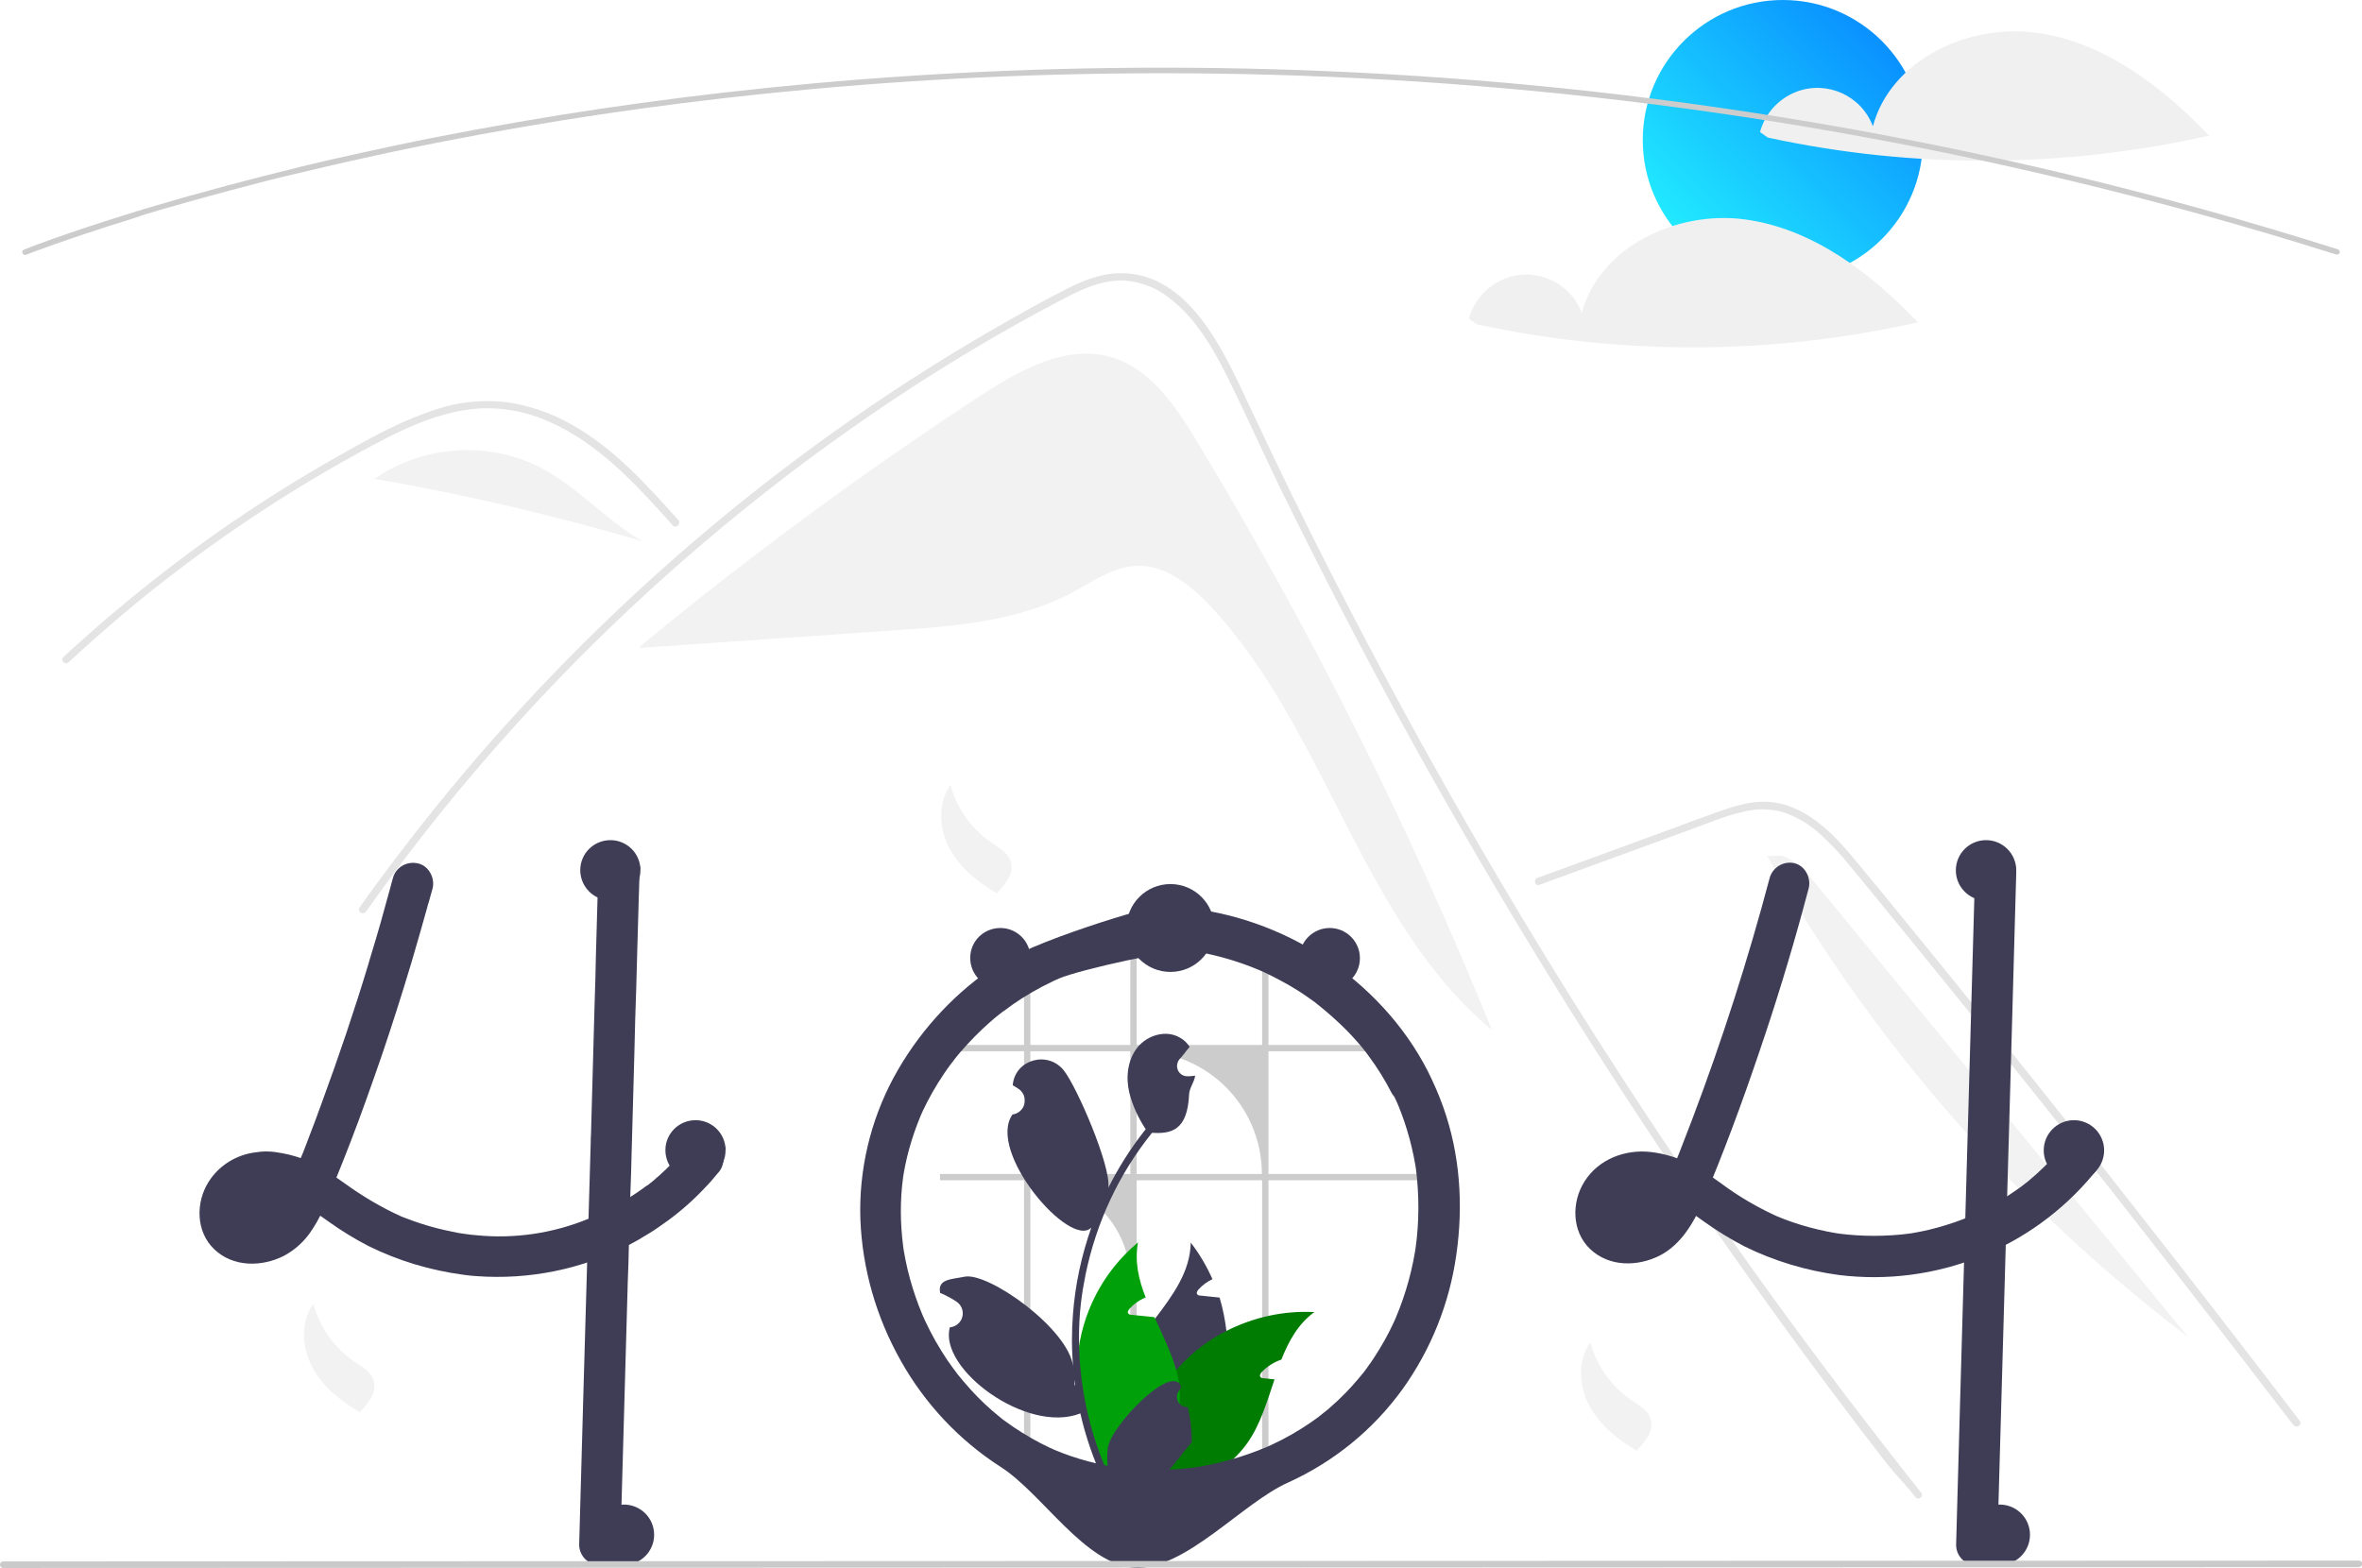
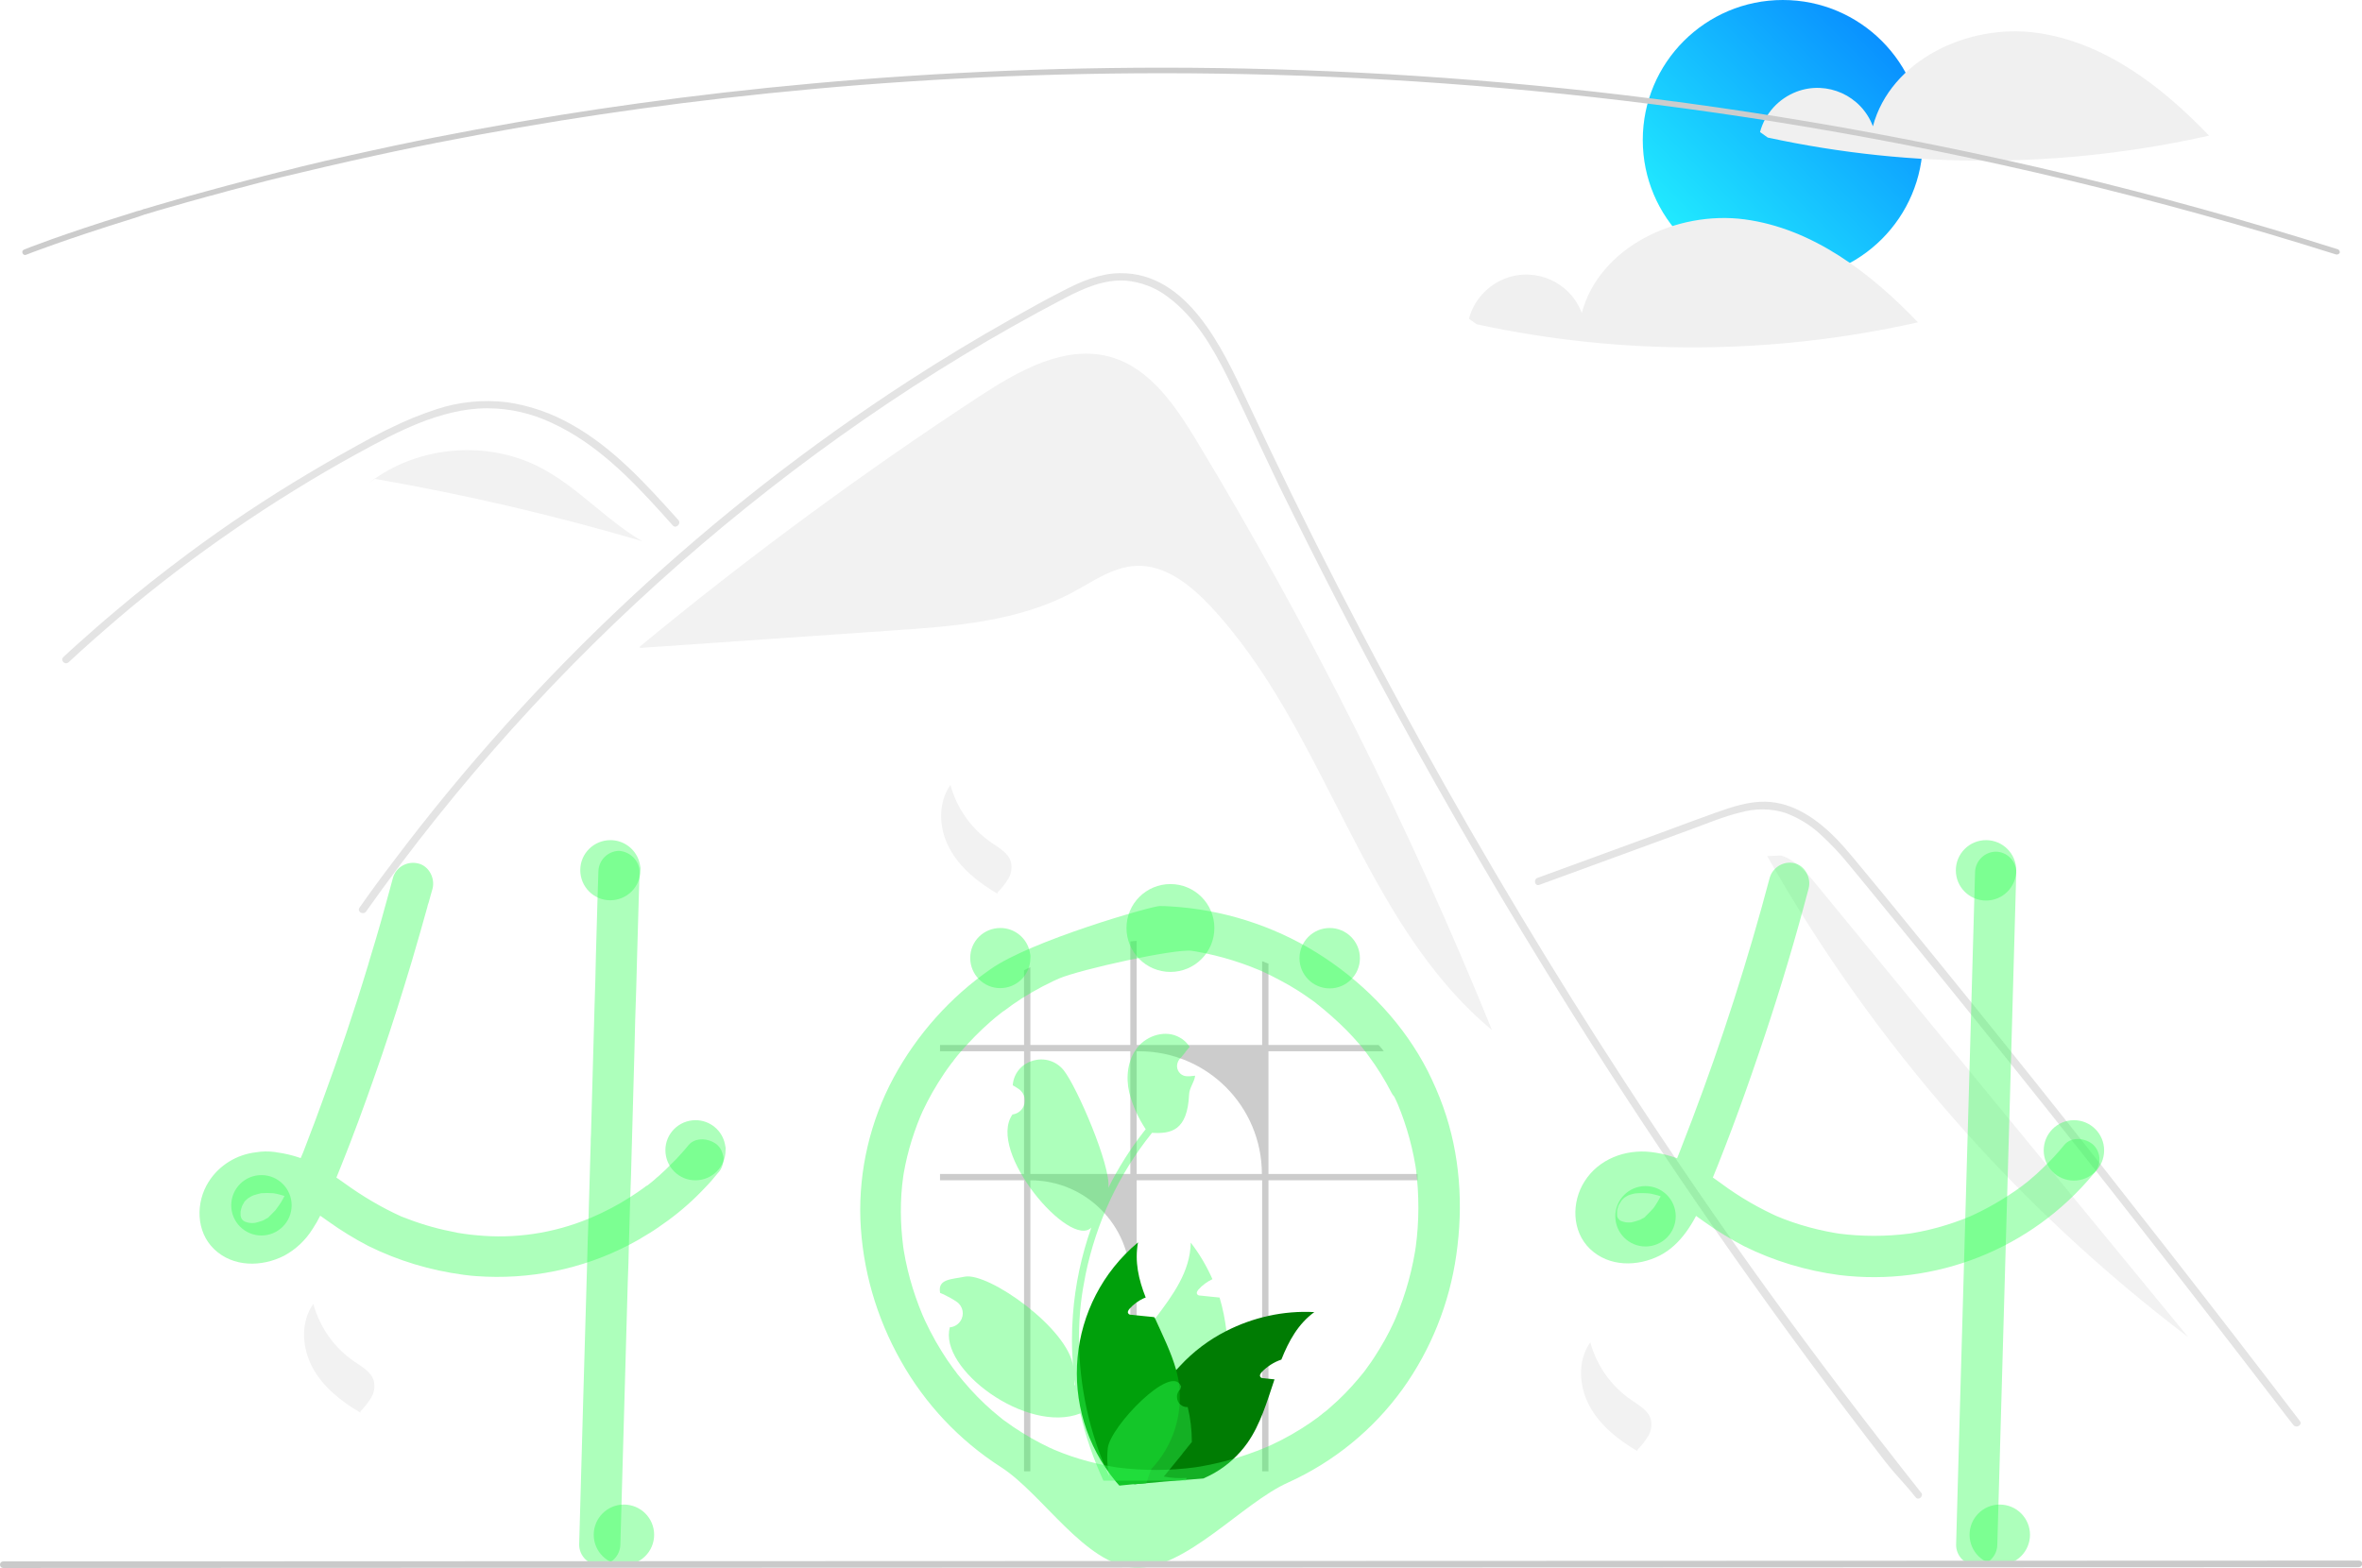
<svg xmlns="http://www.w3.org/2000/svg" version="1.1" id="Layer_1" x="0px" y="0px" viewBox="0 0 860.1 571.1" style="enable-background:new 0 0 860.1 571.1;" xml:space="preserve">
  <style type="text/css">
	.st0{fill:#F2F2F2;}
	.st1{fill:#E4E4E4;}
	.st2{fill:url(#SVGID_1_);}
	.st3{fill:#F0F0F0;}
	.st4{fill:#CCCCCC;}
- 	.st5{fill:#3F3D56;}
+ 	.st5{fill:#3F56;}
	.st6{opacity:0.2;enable-background:new    ;}
	.st7{fill:#007C03;}
	.st8{fill:#00A00B;}
	.st9{fill:#CACACA;}
</style>
  <path class="st0" d="M435.7,160.5c-7.7-12.7-16.8-26.2-31-30.4c-16.5-4.8-33.4,4.7-47.8,14.1c-42.9,28.1-84.3,58.6-123.9,91.3l0,0.5  c30.8-2.1,61.6-4.3,92.5-6.4c22.3-1.5,45.3-3.3,65-13.8c7.5-4,14.7-9.3,23.2-9.7c10.5-0.5,19.7,6.9,26.9,14.5  c42.6,45.4,54.9,114.8,102.7,154.6C513.2,301,477.2,229.2,435.7,160.5z" />
  <path class="st1" d="M697.6,545.4c-4.7-5.9-6.6-7.3-11.3-13.3c-37.8-48.9-73.4-99.5-106.7-151.8c-22.6-35.5-44.1-71.7-64.5-108.5  c-9.7-17.5-19.1-35.2-28.3-53c-7.1-13.8-14.1-27.7-20.9-41.6c-1.9-4-3.8-8-5.7-12c-4.4-9.4-8.8-18.9-13.4-28.2  c-5.3-10.6-11.8-21.7-21.6-28.9c-4.4-3.4-9.8-5.4-15.3-5.9c-7.9-0.5-15.3,2.8-22.2,6.4c-50.4,26.3-97.7,59.3-140.4,96.8  c-42.8,37.6-81.1,80.1-114,126.6c-1,1.4-3.4,0.1-2.4-1.4c4-5.7,8.1-11.3,12.3-16.8c51.8-68.9,115.3-128.1,187.6-175  c12.2-7.9,24.6-15.4,37.2-22.5c6.4-3.6,12.8-7.2,19.3-10.5c6.4-3.3,13.1-6.2,20.4-6.3c24.8-0.4,37.6,27.7,46.4,46.5  c2.8,5.9,5.6,11.9,8.4,17.8c10.7,22.4,21.8,44.6,33.4,66.6c7.1,13.6,14.4,27.1,21.8,40.5c23.1,41.8,47.7,82.8,73.8,122.9  c34.5,53.1,68.7,100.1,108,149.8C700.7,544.8,698.7,546.7,697.6,545.4z" />
  <path class="st1" d="M245,191.4c-1.4-1.6-2.9-3.2-4.3-4.8c-11.4-12.6-23.7-25.1-39.4-32.4c-7.5-3.6-15.6-5.5-23.9-5.5  c-8.6,0-16.9,2.3-24.8,5.4c-3.7,1.5-7.4,3.2-11,5c-4.1,2.1-8.2,4.3-12.2,6.5c-7.6,4.2-15,8.5-22.4,13.1c-14.6,9-28.8,18.8-42.5,29.2  c-7.1,5.4-14.1,11-20.9,16.8c-6.3,5.4-12.6,10.9-18.6,16.5c-1.3,1.2-3.2-0.7-1.9-1.9c1.6-1.5,3.2-3,4.8-4.4c4.6-4.1,9.2-8.2,14-12.2  c8.6-7.3,17.5-14.3,26.5-21c14.1-10.5,28.7-20.2,43.8-29.2c7.5-4.5,15.2-8.8,22.9-13c2.3-1.2,4.7-2.5,7.1-3.6  c5.4-2.7,11.1-5,16.9-6.9c8.2-2.7,16.9-3.5,25.5-2.5c8.3,1.2,16.3,4,23.5,8.1c15.4,8.6,27.3,21.9,39,34.9  C248.1,190.7,246.2,192.7,245,191.4z" />
  <path class="st1" d="M560.5,322.3l36.9-13.5l18.3-6.7c6-2.2,11.9-4.7,18.1-6.2c5.4-1.5,11.1-1.5,16.4,0.2c4.7,1.8,9.1,4.4,12.8,7.9  c3.8,3.5,7.3,7.2,10.5,11.2c4,4.8,7.9,9.6,11.9,14.5c16.3,19.9,32.5,39.9,48.6,60c16.1,20.1,32.1,40.3,47.9,60.6  c15.9,20.3,31.7,40.7,47.4,61.2c1.9,2.5,3.8,5,5.8,7.5c1.1,1.4,3.4,0,2.4-1.4c-15.8-20.7-31.7-41.3-47.7-61.8  c-16.1-20.6-32.2-41.1-48.5-61.5c-16.3-20.4-32.7-40.7-49.2-60.9c-4.1-5-8.2-10.1-12.4-15.1c-3.5-4.2-6.9-8.5-10.7-12.5  c-7-7.2-15.8-13.6-26.2-13.8c-6.2-0.1-12.1,1.9-17.8,3.9c-6.2,2.2-12.3,4.5-18.5,6.8l-37.2,13.6l-9.3,3.4  C558.2,320.2,558.9,322.9,560.5,322.3L560.5,322.3z" />
  <path class="st0" d="M196.4,170.1c-18.8-9.6-42.8-7.8-60,4.3c32.9,5.7,65.4,13.3,97.4,22.7C220.5,189.3,210.1,177.1,196.4,170.1z" />
  <path class="st0" d="M136.3,174.4l-3.6,2.9c1.2-1,2.5-2,3.8-2.9C136.4,174.4,136.3,174.4,136.3,174.4z" />
  <path class="st0" d="M661.6,322.4c-3.6-4.4-7.6-9.1-13-10.8l-5.1,0.2C682.2,380,734.3,439.6,796.8,487  C751.7,432.1,706.7,377.3,661.6,322.4z" />
  <path class="st0" d="M346.1,285.9c2.3,8.5,7.6,16,14.9,21c2.8,1.9,6.2,3.8,7.1,7c0.5,2.1,0.2,4.3-0.9,6.1c-1.1,1.8-2.4,3.5-3.9,5  l-0.1,0.5c-7-4.1-13.7-9.4-17.5-16.6C341.9,301.9,341.4,292.5,346.1,285.9" />
  <path class="st0" d="M579.1,488.9c2.3,8.5,7.6,16,14.9,21c2.8,1.9,6.2,3.8,7.1,7c0.5,2.1,0.2,4.3-0.9,6.1c-1.1,1.8-2.4,3.5-3.9,5  l-0.1,0.5c-7-4.1-13.7-9.4-17.5-16.6S574.4,495.5,579.1,488.9" />
  <path class="st0" d="M114.1,474.9c2.3,8.5,7.6,16,14.9,21c2.8,1.9,6.2,3.8,7.1,7c0.5,2.1,0.2,4.3-0.9,6.1c-1.1,1.8-2.4,3.5-3.9,5  l-0.1,0.5c-7-4.1-13.7-9.4-17.5-16.6S109.4,481.5,114.1,474.9" />
  <linearGradient id="SVGID_1_" gradientUnits="userSpaceOnUse" x1="596.124" y1="104.124" x2="714.194" y2="-13.945">
    <stop offset="0" style="stop-color:#26FFFF" />
    <stop offset="1" style="stop-color:#006DFF" />
  </linearGradient>
  <circle class="st2" cx="649.2" cy="51" r="51" />
  <path class="st3" d="M741.3,11.9c-24.7-3.3-52.9,10-59.3,34.1c-4.2-11.2-16.7-16.8-27.8-12.6c-6.5,2.5-11.5,7.9-13.3,14.7l2.8,2  c53,11.5,107.8,11.2,160.7-0.7C787.1,31.3,766,15.2,741.3,11.9z" />
  <path class="st3" d="M635.3,79.9c-24.7-3.3-52.9,10-59.3,34.1c-4.2-11.2-16.7-16.8-27.8-12.6c-6.5,2.5-11.5,7.9-13.3,14.7l2.8,2  c53,11.5,107.8,11.2,160.7-0.7C681.1,99.3,660,83.2,635.3,79.9z" />
  <path class="st4" d="M851,92.7c-0.1,0-0.2,0-0.3,0C586.3,9.1,353.3,20,204.3,43.9c-20.3,3.3-40.6,7-60.4,11.2  c-5.1,1.1-10.3,2.2-15.6,3.4c-6.3,1.4-12.6,2.9-18.5,4.3c-2.6,0.6-5.1,1.2-7.6,1.8c-3.8,0.9-7.6,1.9-11.7,3  c-4.6,1.2-9.2,2.4-13.8,3.7c0,0,0,0-0.1,0l0,0c-5.2,1.4-10.3,2.9-15.3,4.3c-2.7,0.8-5.3,1.5-7.8,2.3c-0.3,0.1-0.5,0.2-0.8,0.2  l-0.5,0.2c-0.3,0.1-0.6,0.2-0.9,0.3l0,0l0,0l-0.8,0.3c-1,0.3-1.9,0.6-2.8,0.9c-24.5,7.6-38,12.9-38.2,13c-0.5,0.2-1.1,0-1.3-0.6  s0-1.1,0.6-1.3c0.1-0.1,13.7-5.5,38.3-13.1c0.9-0.3,1.9-0.6,2.8-0.9l0.8-0.2c0,0,0.1,0,0.1,0c0.3-0.1,0.6-0.2,0.9-0.3l0.5-0.2  c0.3-0.1,0.5-0.2,0.8-0.2c2.5-0.8,5.1-1.5,7.8-2.3c5-1.5,10.1-2.9,15.3-4.3c0,0,0,0,0,0v0c4.6-1.3,9.3-2.5,13.8-3.7  c4.1-1.1,7.9-2,11.7-3c2.5-0.6,5-1.2,7.6-1.9c6-1.5,12.2-2.9,18.6-4.3c5.3-1.2,10.6-2.3,15.6-3.4c19.8-4.2,40.2-7.9,60.5-11.2  C353.2,18,586.5,7,851.3,90.8c0.5,0.2,0.8,0.7,0.7,1.3C851.8,92.4,851.4,92.7,851,92.7z" />
  <path class="st5" d="M263,419.8c-0.3-1-0.9-1.9-1.7-2.7c-0.3-0.3-0.6-0.5-0.9-0.7c-2.6-1.7-6.5-2.1-9,0c-0.2,0.2-0.5,0.5-0.7,0.7  c-0.7,0.9-1.5,1.8-2.3,2.7c-1.3,1.5-2.6,2.9-4,4.2c-0.4,0.4-0.8,0.8-1.2,1.2c-0.2,0.2-0.5,0.5-0.7,0.7c-0.9,0.8-1.8,1.7-2.7,2.5  c-0.5,0.4-1,0.8-1.5,1.3c-0.7,0.6-1.5,1.2-2.2,1.8c-0.1,0-0.1,0.1-0.2,0.2c0,0,0,0,0,0c0,0,0,0,0,0c0,0-0.1,0-0.1,0  c-0.2,0.2-0.4,0.2-0.5,0.3c0,0,0.1,0,0.1-0.1c-0.2,0.1-0.4,0.3-0.5,0.4c-1.8,1.3-3.5,2.5-5.4,3.7c-4.5,2.9-9.3,5.4-14.2,7.5  c-0.3,0.1-0.7,0.3-1,0.4c-12.9,5.3-26.9,7.4-40.9,6c-1.4-0.1-2.8-0.3-4.3-0.5c-1.6-0.2-3.3-0.5-4.9-0.9c-6.2-1.2-12.2-3.1-18-5.4  c-7.3-3.3-14.2-7.4-20.7-12.1c-1-0.7-2-1.4-3-2.1c1.1-2.8,2.3-5.6,3.4-8.5c0.5-1.4,1.1-2.7,1.6-4.1c4.1-10.6,7.9-21.4,11.6-32.1  c3.7-10.9,7.2-21.9,10.5-32.9c0.3-1.1,0.7-2.2,1-3.4c1.7-5.8,3.4-11.7,5-17.5c0.1-0.6,0.3-1.1,0.5-1.7c0.5-1.7,0.9-3.4,1.4-5  c1-3.8-1.3-8.3-5.2-9.2c-4-1-8.1,1.3-9.2,5.2c-0.4,1.6-0.9,3.2-1.3,4.8c-2.1,7.8-4.3,15.6-6.7,23.4c-0.3,1.1-0.7,2.2-1,3.4  c-5.1,16.9-10.8,33.7-16.9,50.3c-0.7,2-1.5,4-2.2,6c-0.4,1-0.7,2-1.1,2.9c-0.7,1.9-1.5,3.9-2.2,5.8c-0.4,1.1-0.9,2.3-1.3,3.4  c-0.3,0.7-0.6,1.4-0.9,2.1c-2.9-1-5.8-1.7-8.8-2.1l-0.5-0.1c-2.3-0.3-4.7-0.3-7,0.1c-7,0.8-13.4,4.7-17.2,10.7  c-4.8,7.5-4.7,18.2,2,24.6c6.9,6.6,17.3,6.5,25.4,2.4c4.3-2.3,7.9-5.7,10.5-9.9c1-1.5,1.9-3.1,2.7-4.7c0.2,0.1,0.4,0.3,0.6,0.4  c0.8,0.6,1.6,1.1,2.4,1.7c4.6,3.3,9.5,6.3,14.5,8.9c10.9,5.4,22.6,8.9,34.6,10.5c0.3,0,0.5,0.1,0.8,0.1c1.3,0.2,2.7,0.3,4,0.4  c19.2,1.4,38.5-2.5,55.6-11.4c1.4-0.8,2.9-1.5,4.3-2.4c2.2-1.3,4.4-2.6,6.5-4.1c1.1-0.8,2.3-1.6,3.4-2.4c4.9-3.6,9.4-7.6,13.5-12  c1.6-1.6,3.1-3.4,4.5-5.1c1.4-1.4,2.1-3.3,2.2-5.3C263.5,421.6,263.3,420.7,263,419.8z M97.4,443.7c0.2-0.2,0.4-0.3,0.6-0.5  C98,443.3,97.7,443.5,97.4,443.7L97.4,443.7z M100.6,440.4c-0.2,0.3-0.4,0.5-0.7,0.8c-0.7,0.8-1.5,1.5-2.2,2.2  c-0.1,0.1-0.2,0.2-0.4,0.3c0,0,0,0,0,0c0,0,0,0,0,0c-0.1,0.1-0.3,0.1-0.4,0.2c-0.4,0.3-0.9,0.5-1.3,0.7c-0.9,0.3-1.8,0.6-2.7,0.8  c-0.7,0.1-1.4,0.1-2.1,0h0c-0.5-0.1-1-0.2-1.5-0.4c-0.2-0.1-0.5-0.3-0.7-0.4c-0.1-0.1-0.2-0.2-0.2-0.2c-0.1-0.1-0.2-0.2-0.3-0.3  c0,0,0,0,0,0c0,0,0,0,0,0c-0.1-0.2-0.2-0.4-0.3-0.6c0,0,0,0,0,0c-0.1-0.2-0.1-0.5-0.2-0.8c0-0.5,0-0.9,0-1.4  c0.1-0.6,0.3-1.3,0.5-1.9c0.2-0.4,0.4-0.9,0.7-1.3c0,0,0.1-0.2,0.2-0.4c0,0,0,0,0,0c0.1-0.2,0.3-0.3,0.5-0.5  c0.3-0.3,0.6-0.6,0.9-0.8c0.6-0.4,1.1-0.7,1.8-1c1-0.3,1.9-0.6,2.9-0.8c1.5-0.1,2.9-0.1,4.4,0c1.4,0.2,2.8,0.6,4.1,1  c-0.8,1.6-1.7,3.1-2.8,4.5C100.7,440.3,100.6,440.4,100.6,440.4z M89.5,437.1c-0.1,0.1-0.2,0.3-0.3,0.4  C89.3,437.4,89.4,437.3,89.5,437.1L89.5,437.1z" />
  <path class="st5" d="M232.9,317.7c-0.1,3.1-0.2,6.3-0.3,9.4c-0.2,7-0.4,13.9-0.6,20.9c-0.2,7.8-0.4,15.7-0.7,23.5  c-0.1,4.1-0.2,8.1-0.3,12.2c-0.3,10.9-0.6,21.8-0.9,32.7c0,1.1-0.1,2.2-0.1,3.4c-0.1,5.4-0.3,10.8-0.5,16.2  c-0.2,5.9-0.3,11.7-0.5,17.6c-0.1,4.4-0.2,8.8-0.4,13.2c-0.9,31.9-1.8,63.9-2.7,95.8c-0.1,4.1-3.4,7.4-7.5,7.5  c-4.1,0-7.5-3.4-7.5-7.5c0.5-18,1-35.9,1.5-53.9c0.5-16.2,0.9-32.5,1.4-48.7c0.1-5.4,0.3-10.7,0.5-16.1c0.2-8.1,0.5-16.1,0.7-24.2  c0-1.1,0.1-2.2,0.1-3.4c0-1,0-2,0.1-3c0.4-15.7,0.9-31.3,1.3-47c0.2-6.2,0.4-12.3,0.5-18.5c0.2-7,0.4-14.1,0.6-21.1  c0.1-3.1,0.2-6.2,0.3-9.3c0.1-4.1,3.4-7.4,7.5-7.5C229.6,310.2,232.9,313.6,232.9,317.7z" />
  <path class="st5" d="M644.4,319.8c-7.9,29.8-17.3,59.1-28.2,87.9c-3,7.9-6.1,15.9-9.4,23.7l0.8-1.8c-1.5,3.7-3.3,7.3-5.6,10.6  c-0.2,0.2-0.3,0.4-0.5,0.6c0.8-1,0.9-1.2,0.4-0.6c-0.3,0.3-0.5,0.6-0.8,0.9c-0.7,0.8-1.5,1.5-2.2,2.2c-0.2,0.2-0.4,0.3-0.6,0.5  l0.9-0.7c-0.1,0.3-0.9,0.6-1.1,0.7c-0.8,0.5-1.6,0.9-2.4,1.2l1.8-0.8c-1.4,0.5-2.8,0.9-4.2,1.2l2-0.3c-1.4,0.2-2.9,0.2-4.3,0l2,0.3  c-1.2-0.2-2.3-0.5-3.4-0.9l1.8,0.8c-0.6-0.3-1.1-0.6-1.7-0.9c-0.3-0.2-1.1-0.8,0,0c1.1,0.9,0.1,0.1-0.1-0.2  c-0.2-0.2-0.4-0.4-0.6-0.6c-0.9-0.9,1,1.6,0.4,0.5c-0.3-0.5-0.6-1.1-0.9-1.6l0.8,1.8c-0.3-0.9-0.6-1.7-0.7-2.7l0.3,2  c-0.1-1.1-0.1-2.3,0-3.4l-0.3,2c0.2-1.3,0.5-2.5,1-3.7l-0.8,1.8c0.3-0.8,0.7-1.6,1.2-2.3c0.2-0.4,0.5-0.7,0.7-1.1  c0,0-1.3,1.5-0.6,0.8c0.2-0.2,0.4-0.4,0.5-0.6c0.3-0.3,0.6-0.6,0.9-0.9c1-1-1.5,1-0.3,0.2c0.9-0.6,1.8-1.1,2.7-1.5l-1.8,0.8  c1.6-0.7,3.3-1.1,5-1.3l-2,0.3c2.1-0.2,4.3-0.2,6.5,0.1l-2-0.3c2.7,0.4,5.4,1.2,7.9,2.2l-1.8-0.8c5.4,2.3,10.2,5.7,14.9,9.1  c4.6,3.3,9.5,6.3,14.5,8.9c10.9,5.4,22.6,8.9,34.6,10.5c35.1,4.3,70-9.5,92.6-36.8c1.4-1.4,2.1-3.3,2.2-5.3c0-2-0.8-3.9-2.2-5.3  c-2.8-2.5-7.9-3.2-10.6,0c-2.5,3.1-5.2,6-8.1,8.7c-1.3,1.3-2.7,2.5-4.1,3.7c-0.8,0.7-1.6,1.4-2.5,2c-0.4,0.3-1.6,1.1,0.3-0.2  c-0.4,0.3-0.8,0.6-1.3,1c-6.3,4.6-13.1,8.5-20.3,11.6l1.8-0.8c-7.7,3.2-15.9,5.5-24.2,6.6l2-0.3c-8.5,1.1-17.2,1.1-25.8,0l2,0.3  c-8.5-1.2-16.9-3.4-24.9-6.8l1.8,0.8c-7.7-3.4-15-7.6-21.7-12.6c-3.5-2.6-7.2-4.9-11.1-7c-4.5-2.3-9.4-3.8-14.4-4.4  c-9.4-1.1-19.1,2.6-24.2,10.7c-4.8,7.5-4.7,18.2,2,24.6c6.9,6.6,17.3,6.5,25.4,2.4c7.8-4,12.5-12.2,15.8-19.9  c7.4-17.5,14-35.3,20.1-53.3c6.1-17.8,11.6-35.7,16.5-53.8c0.6-2.2,1.2-4.5,1.8-6.7c1-3.8-1.3-8.3-5.2-9.2  C649.6,313.5,645.5,315.8,644.4,319.8L644.4,319.8z" />
  <path class="st5" d="M719.2,317.7l-2.7,95.8l-2.7,95.3l-1.5,53.9c0,4.1,3.4,7.5,7.5,7.5c4.1-0.1,7.4-3.4,7.5-7.5l2.7-95.8l2.7-95.3  l1.5-53.9c0-4.1-3.4-7.5-7.5-7.5C722.6,310.3,719.3,313.6,719.2,317.7z" />
  <path class="st6" d="M459.6,535.9h2.3v-106h54.3v-2.3h-54.3v-44.7h42c-0.6-0.8-1.2-1.6-1.9-2.3h-40.1V351c-0.8-0.3-1.5-0.6-2.3-0.9  v30.5h-45.7v-37.9c-0.8,0-1.6,0.1-2.3,0.2v37.7h-36.4v-28.3c-0.8,0.3-1.6,0.7-2.3,1.1v27.2h-30.6v2.3h30.6v44.7h-30.6v2.3h30.6v106  h2.3v-106c20.1,0,36.4,16.3,36.4,36.4c0,0,0,0,0,0v69.6h2.3v-106h45.7V535.9z M375.2,427.6v-44.7h36.4v44.7H375.2z M413.9,427.6  v-44.7h0.9c24.7,0,44.7,20,44.7,44.7c0,0,0,0,0,0H413.9z" />
  <path class="st5" d="M445.4,504.1c-2.9,13.1-10,24.9-20,33.7c-0.7,0.6-1.5,1.3-2.2,1.9c-1.9,0.2-3.7,0.3-5.6,0.5  c-1.5,0.1-3,0.3-4.5,0.4l-0.3,0l-0.2-1.6l-0.8-6.6c-6-9.8-7.2-21.7-3.3-32.4c2.6-7.1,7.4-13.4,12.1-19.7c6.5-8.6,12.8-17.1,13-27.7  c3.2,4.1,5.8,8.6,7.9,13.3c-1.9,0.9-3.7,2.2-5.1,3.8c-0.4,0.5-0.8,1.1-0.5,1.6c0.2,0.5,0.8,0.6,1.4,0.6c1.2,0.1,2.5,0.3,3.8,0.4  c1,0.1,2,0.2,3,0.3c1.2,4,2,8.1,2.5,12.2C447.1,491.3,446.7,497.8,445.4,504.1z" />
  <path class="st7" d="M478.6,477.9c-5.9,4.3-9.3,10.5-12,17.3c-2.7,0.9-5.2,2.5-7.2,4.6c-0.4,0.5-0.8,1.1-0.5,1.6  c0.2,0.5,0.8,0.6,1.4,0.6c1.2,0.1,2.5,0.3,3.8,0.4c-2.7,8-5.1,16.4-9.9,23.2c-3.2,4.5-7.3,8.2-12,10.9c-1.3,0.7-2.6,1.4-4,2  c-5.1,0.4-10.1,0.8-15,1.2c-1.9,0.2-3.7,0.3-5.6,0.5c-1.5,0.1-3,0.3-4.5,0.4c0-0.5,0-1.1,0-1.7c0.3-14.7,5.7-28.7,15.2-39.9  c0.5-0.5,0.9-1,1.4-1.5c4.8-5.2,10.5-9.5,16.8-12.7C456.3,479.8,467.4,477.3,478.6,477.9z" />
  <path class="st8" d="M419.2,535.1l-1.2,3.4l-0.6,1.7c-1.5,0.1-3,0.3-4.5,0.4l-0.3,0c-1.7,0.2-3.3,0.3-5,0.5c-0.4-0.5-0.9-1-1.3-1.5  c-21.7-26.3-18.1-65.2,8.1-87.1c-1.3,6.9,0.2,13.5,2.8,20.1c-0.3,0.1-0.5,0.2-0.8,0.3c-1.9,0.9-3.7,2.2-5.1,3.8  c-0.4,0.5-0.8,1.1-0.5,1.6c0.2,0.5,0.8,0.6,1.4,0.6c1.2,0.1,2.5,0.3,3.8,0.4c1,0.1,2,0.2,3,0.3c0.5,0,0.9,0.1,1.4,0.2  c0.1,0.2,0.1,0.3,0.2,0.4c2.8,6.2,5.9,12.4,7.7,18.8c0.4,1.6,0.8,3.3,1,4.9C430.8,515.4,427.1,526.8,419.2,535.1z" />
  <path class="st5" d="M519.9,390.1c-8.6-16.8-21.9-30.9-37.6-41.3c-15.7-10.4-33.8-16.7-52.6-18.4c-2.5-0.2-4.9-0.4-7.4-0.4  c-2.9,0-46.9,12.6-61.6,23c-14.7,10.2-26.8,23.8-35.3,39.5c-8.5,15.8-12.7,33.7-12.1,51.6c0.7,18.1,5.8,35.7,14.7,51.5  c8.8,15.7,21.3,29,36.4,38.7c15.3,9.8,30.7,35.7,48.9,36.7c18.2,0.9,39.1-23.6,55.7-31c16.6-7.5,31-19.2,41.7-34  c10.4-14.5,17.1-31.3,19.6-48.9c2.6-18.1,1.4-36.7-4.8-54C523.9,398.6,522,394.3,519.9,390.1c-1.8-3.5-7-4.8-10.3-2.7  c-3.5,2.2-4.7,6.7-2.7,10.3c1,2.1,2,4.2,2.9,6.3l-0.8-1.8c3.4,8.2,5.7,16.8,6.9,25.5l-0.3-2c1.2,9.5,1.2,19.2-0.1,28.7l0.3-2  c-1.3,9.5-3.8,18.8-7.6,27.7l0.8-1.8c-1.9,4.5-4.1,8.9-6.7,13.1c-1.3,2.1-2.6,4.2-4.1,6.2c-0.6,0.9-1.3,1.8-1.9,2.6  c-0.9,1.1,1.2-1.5,0.3-0.4c-0.2,0.2-0.3,0.4-0.5,0.6c-0.5,0.6-0.9,1.1-1.4,1.7c-3.1,3.7-6.5,7.2-10.2,10.4c-0.9,0.8-1.8,1.6-2.8,2.3  c-0.5,0.4-0.9,0.8-1.4,1.1c0,0,1.6-1.2,0.7-0.5c-0.3,0.2-0.6,0.4-0.9,0.7c-1.9,1.4-3.9,2.8-6,4.1c-4.7,3-9.6,5.5-14.8,7.7l1.8-0.8  c-8.8,3.7-18.1,6.3-27.6,7.6l2-0.3c-9.5,1.3-19.1,1.3-28.6,0.1l2,0.3c-8.6-1.2-17.1-3.4-25.1-6.8l1.8,0.8c-4.7-2-9.1-4.3-13.4-7  c-2.1-1.3-4.2-2.7-6.2-4.2c-0.3-0.2-0.6-0.4-0.9-0.6c-0.9-0.7,0.7,0.5,0.7,0.5c-0.5-0.4-1-0.8-1.5-1.2c-1-0.8-1.9-1.6-2.9-2.4  c-3.8-3.3-7.3-6.9-10.5-10.7c-0.8-1-1.6-1.9-2.4-2.9c-0.3-0.4-0.9-1.3,0.4,0.5c-0.2-0.2-0.4-0.5-0.5-0.7c-0.4-0.6-0.9-1.1-1.3-1.7  c-1.5-2-2.9-4.1-4.2-6.2c-3-4.8-5.6-9.9-7.8-15.1l0.8,1.8c-3.6-8.6-6.1-17.6-7.3-26.8l0.3,2c-1.1-8.5-1.2-17.1,0-25.6l-0.3,2  c1.1-8.2,3.4-16.3,6.6-24l-0.8,1.8c2-4.8,4.4-9.4,7.2-13.9c1.4-2.2,2.8-4.4,4.4-6.5c0.4-0.5,0.7-1,1.1-1.4c0.3-0.4,1.2-1.5-0.3,0.4  c0.1-0.2,0.3-0.4,0.4-0.6c0.8-1.1,1.7-2.1,2.6-3.2c3.4-3.9,7-7.6,10.9-11c1-0.9,2-1.7,3-2.5c0.5-0.4,0.9-0.7,1.4-1.1  c0.2-0.1,0.4-0.3,0.6-0.4c-2,1.6-0.6,0.4-0.1,0.1c2.1-1.6,4.2-3.1,6.4-4.5c4.9-3.1,10-5.8,15.4-8.1l-1.8,0.8  c7.8-3.3,42.1-10.9,48.4-10.1l-2-0.3c9.2,1.3,18.2,3.8,26.7,7.4l-1.8-0.8c4.3,1.8,8.5,4,12.6,6.3c2,1.2,4,2.4,6,3.8  c0.9,0.6,1.8,1.3,2.7,1.9c0.5,0.3,0.9,0.7,1.3,1c0.2,0.2,0.5,0.4,0.7,0.6c1,0.8-1.4-1.1-0.3-0.3c3.6,2.9,7.1,6,10.4,9.3  c1.6,1.6,3.1,3.3,4.6,5c0.8,0.9,1.5,1.8,2.2,2.7c0.4,0.5,1.6,2.1,0.1,0.1c0.4,0.5,0.7,1,1.1,1.5c3.2,4.3,6,8.8,8.4,13.5  c1.8,3.5,7,4.8,10.3,2.7C520.7,398.2,521.9,393.7,519.9,390.1z" />
  <path class="st5" d="M432.5,512.5c-2.1,0.1-3.9-1.5-3.9-3.6c-0.1-1.1,0.4-2.2,1.2-2.9c0.1-0.4,0.2-0.7,0.3-1c0-0.1-0.1-0.2-0.1-0.2  c-3.5-8.3-25.7,14.8-26.6,22.6c-0.4,3.4-0.2,6.9,0.5,10.3c-7.2-15.7-10.9-32.7-11-50c0-4.3,0.2-8.7,0.7-13c0.4-3.5,1-7,1.7-10.5  c3.9-18.9,12.1-36.6,24.2-51.6c6.9,0.4,12.9-0.7,13.5-14c0.1-2.4,1.9-4.4,2.2-6.8c-0.7,0.1-1.3,0.1-2,0.2c-0.2,0-0.4,0-0.6,0l-0.1,0  c-2.1,0.1-3.8-1.5-3.9-3.6c0-0.9,0.3-1.8,0.8-2.5c0.3-0.3,0.6-0.7,0.9-1c0.4-0.5,0.9-1.1,1.3-1.6c0-0.1,0.1-0.1,0.1-0.2  c0.5-0.6,1-1.2,1.5-1.8c-0.9-1.4-2.1-2.6-3.6-3.4c-5-2.9-11.8-0.9-15.4,3.6c-3.6,4.5-4.3,10.8-3,16.4c1.2,4.8,3.3,9.3,6,13.4  c-0.3,0.3-0.5,0.7-0.8,1c-4.9,6.3-9.2,13.1-12.8,20.3c1-7.9-11.4-36.6-16.2-42.7c-5.8-7.3-17.6-4.1-18.6,5.1c0,0.1,0,0.2,0,0.3  c0.7,0.4,1.4,0.8,2.1,1.3c2.4,1.6,3,4.8,1.4,7.1c-0.8,1.2-2.1,2-3.5,2.2l-0.1,0c-9.6,13.6,21.1,49.2,28.7,41.2  c-3.6,10.2-5.9,20.9-6.7,31.7c-0.5,6.4-0.5,12.8,0.1,19.2l0-0.2c-1.7-13.9-30.9-34.5-39.5-32.8c-4.9,1-9.8,0.8-9,5.7  c0,0.1,0,0.2,0,0.2c1.3,0.5,2.6,1.2,3.9,1.9c0.7,0.4,1.4,0.8,2.1,1.3c2.4,1.6,3,4.8,1.4,7.1c-0.8,1.2-2.1,2-3.5,2.2l-0.1,0  c-0.1,0-0.1,0-0.2,0c-4.3,15,27.9,39.1,47.5,31.4h0c1.9,8.4,4.8,16.7,8.4,24.5h30c0.1-0.3,0.2-0.7,0.3-1c-2.8,0.2-5.6,0-8.3-0.5  c2.2-2.7,4.5-5.5,6.7-8.2c0-0.1,0.1-0.1,0.1-0.2c1.1-1.4,2.3-2.8,3.4-4.2l0,0C434,520.9,433.5,516.6,432.5,512.5L432.5,512.5z   M398.1,444.8L398.1,444.8L398.1,444.8L398.1,444.8z M391.5,504.8l-0.3-0.6c0-0.4,0-0.8,0-1.3c0-0.1,0-0.2,0-0.4  C391.3,503.3,391.4,504.1,391.5,504.8L391.5,504.8z" />
  <circle class="st5" cx="95.2" cy="439" r="11" />
  <circle class="st5" cx="227.2" cy="559" r="11" />
  <circle class="st5" cx="728.2" cy="559" r="11" />
  <circle class="st5" cx="755.2" cy="419" r="11" />
  <circle class="st5" cx="723.2" cy="317" r="11" />
  <path class="st5" d="M264.2,419c0,6-4.9,10.9-11,10.9c-6,0-10.9-4.9-10.9-11c0-6,4.9-10.9,11-10.9c5.2,0,9.7,3.7,10.7,8.8  C264.2,417.6,264.3,418.3,264.2,419z" />
  <circle class="st5" cx="484.2" cy="349" r="11" />
  <path class="st5" d="M375.2,349c0,6-4.9,10.9-11,10.9c-6,0-10.9-4.9-10.9-11s4.9-10.9,11-10.9c5.2,0,9.7,3.7,10.7,8.8  C375.2,347.6,375.3,348.3,375.2,349z" />
  <path class="st5" d="M233.2,317c0,6-4.9,10.9-11,10.9c-6,0-10.9-4.9-10.9-11c0-6,4.9-10.9,11-10.9c5.2,0,9.7,3.7,10.7,8.8  C233.2,315.6,233.3,316.3,233.2,317z" />
  <circle class="st5" cx="599.2" cy="443" r="11" />
  <circle class="st5" cx="426.2" cy="338" r="16" />
  <path class="st9" d="M858.9,570.8L1.2,571.1c-0.7,0-1.2-0.5-1.2-1.2c0-0.7,0.5-1.2,1.2-1.2c0,0,0,0,0,0l857.8-0.3  c0.7,0,1.2,0.5,1.2,1.2C860.1,570.3,859.6,570.8,858.9,570.8z" />
</svg>
